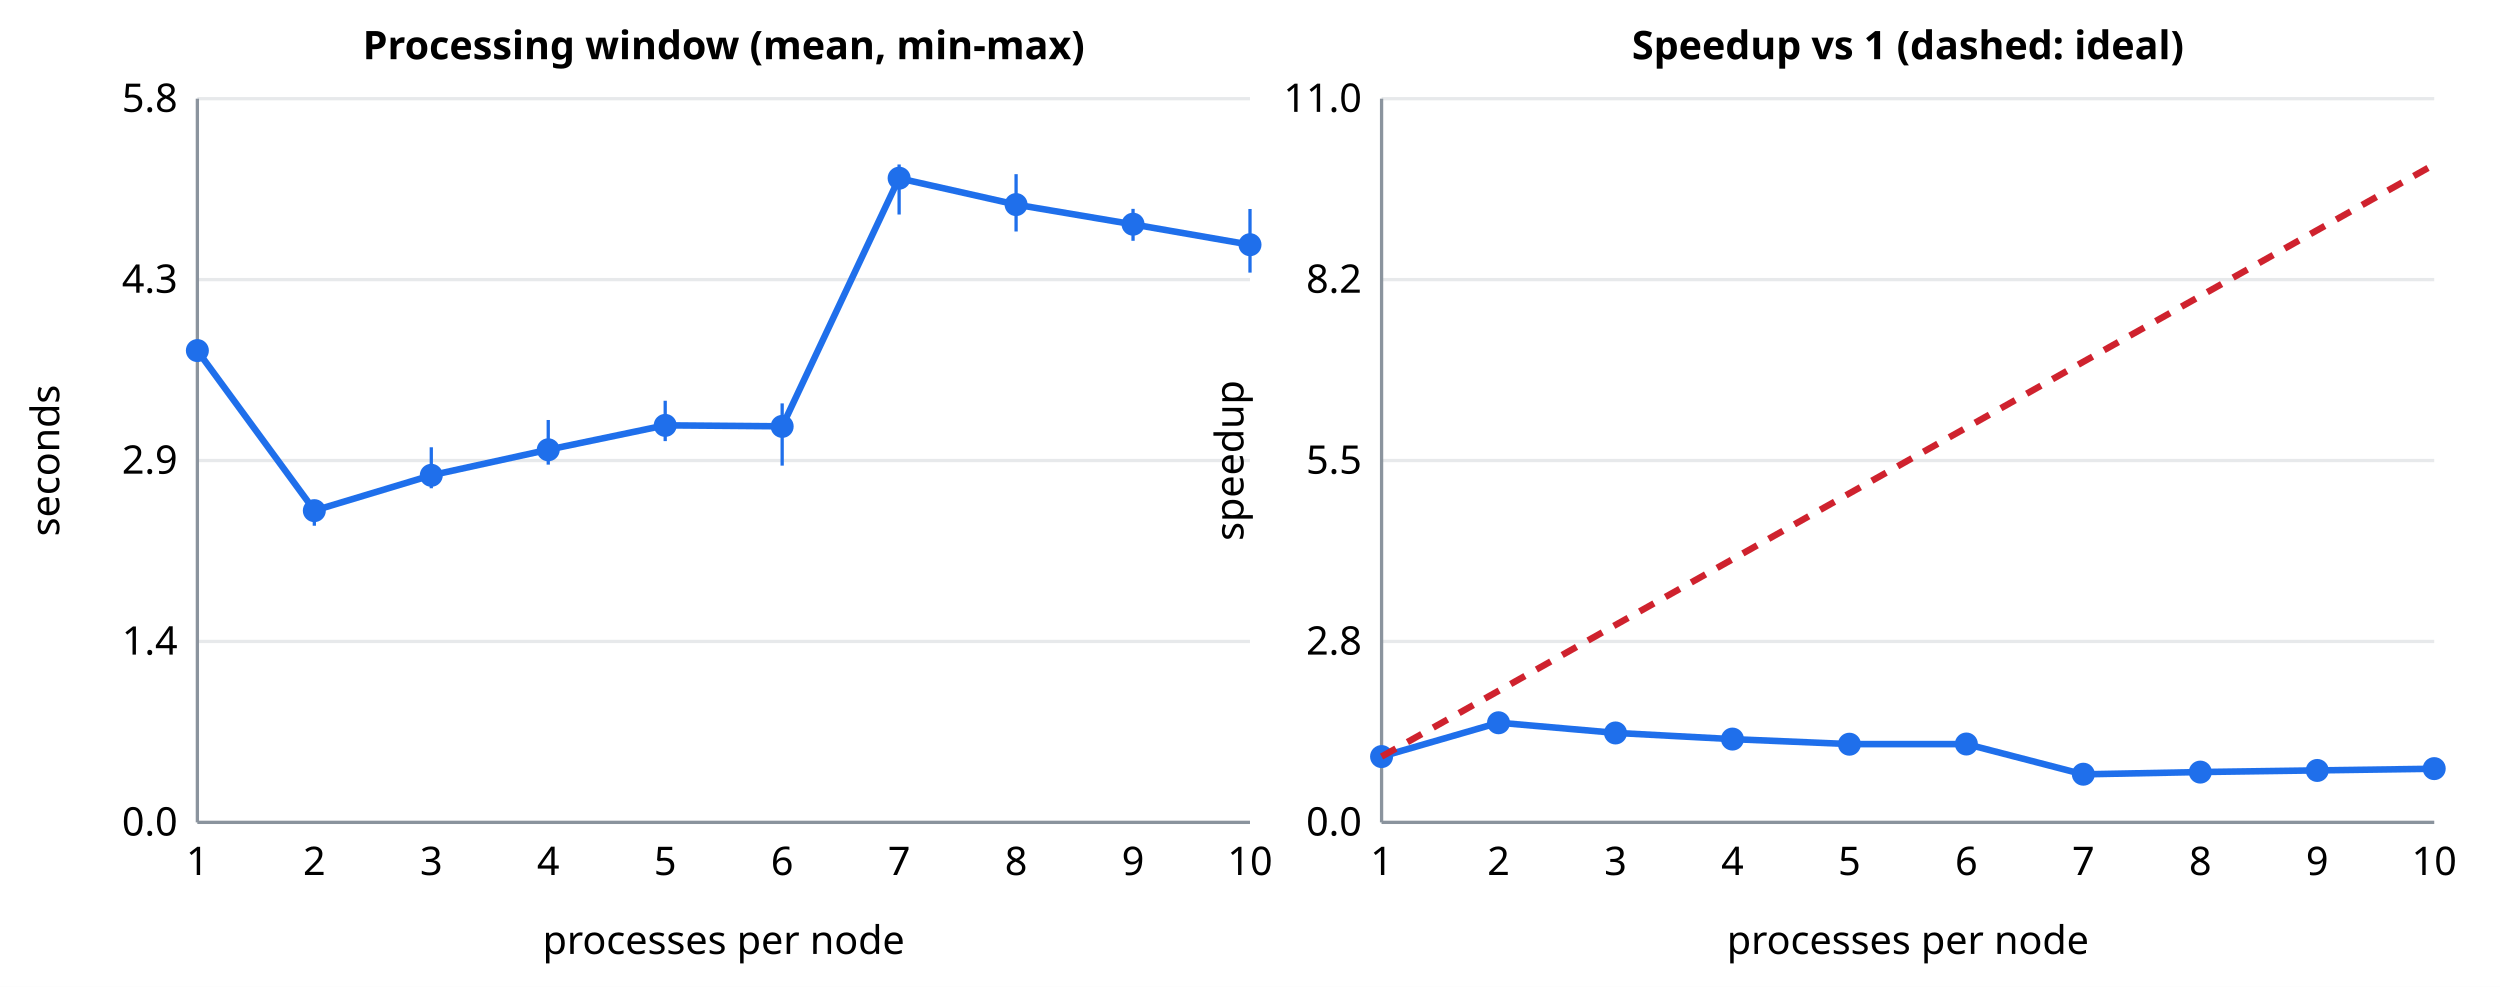
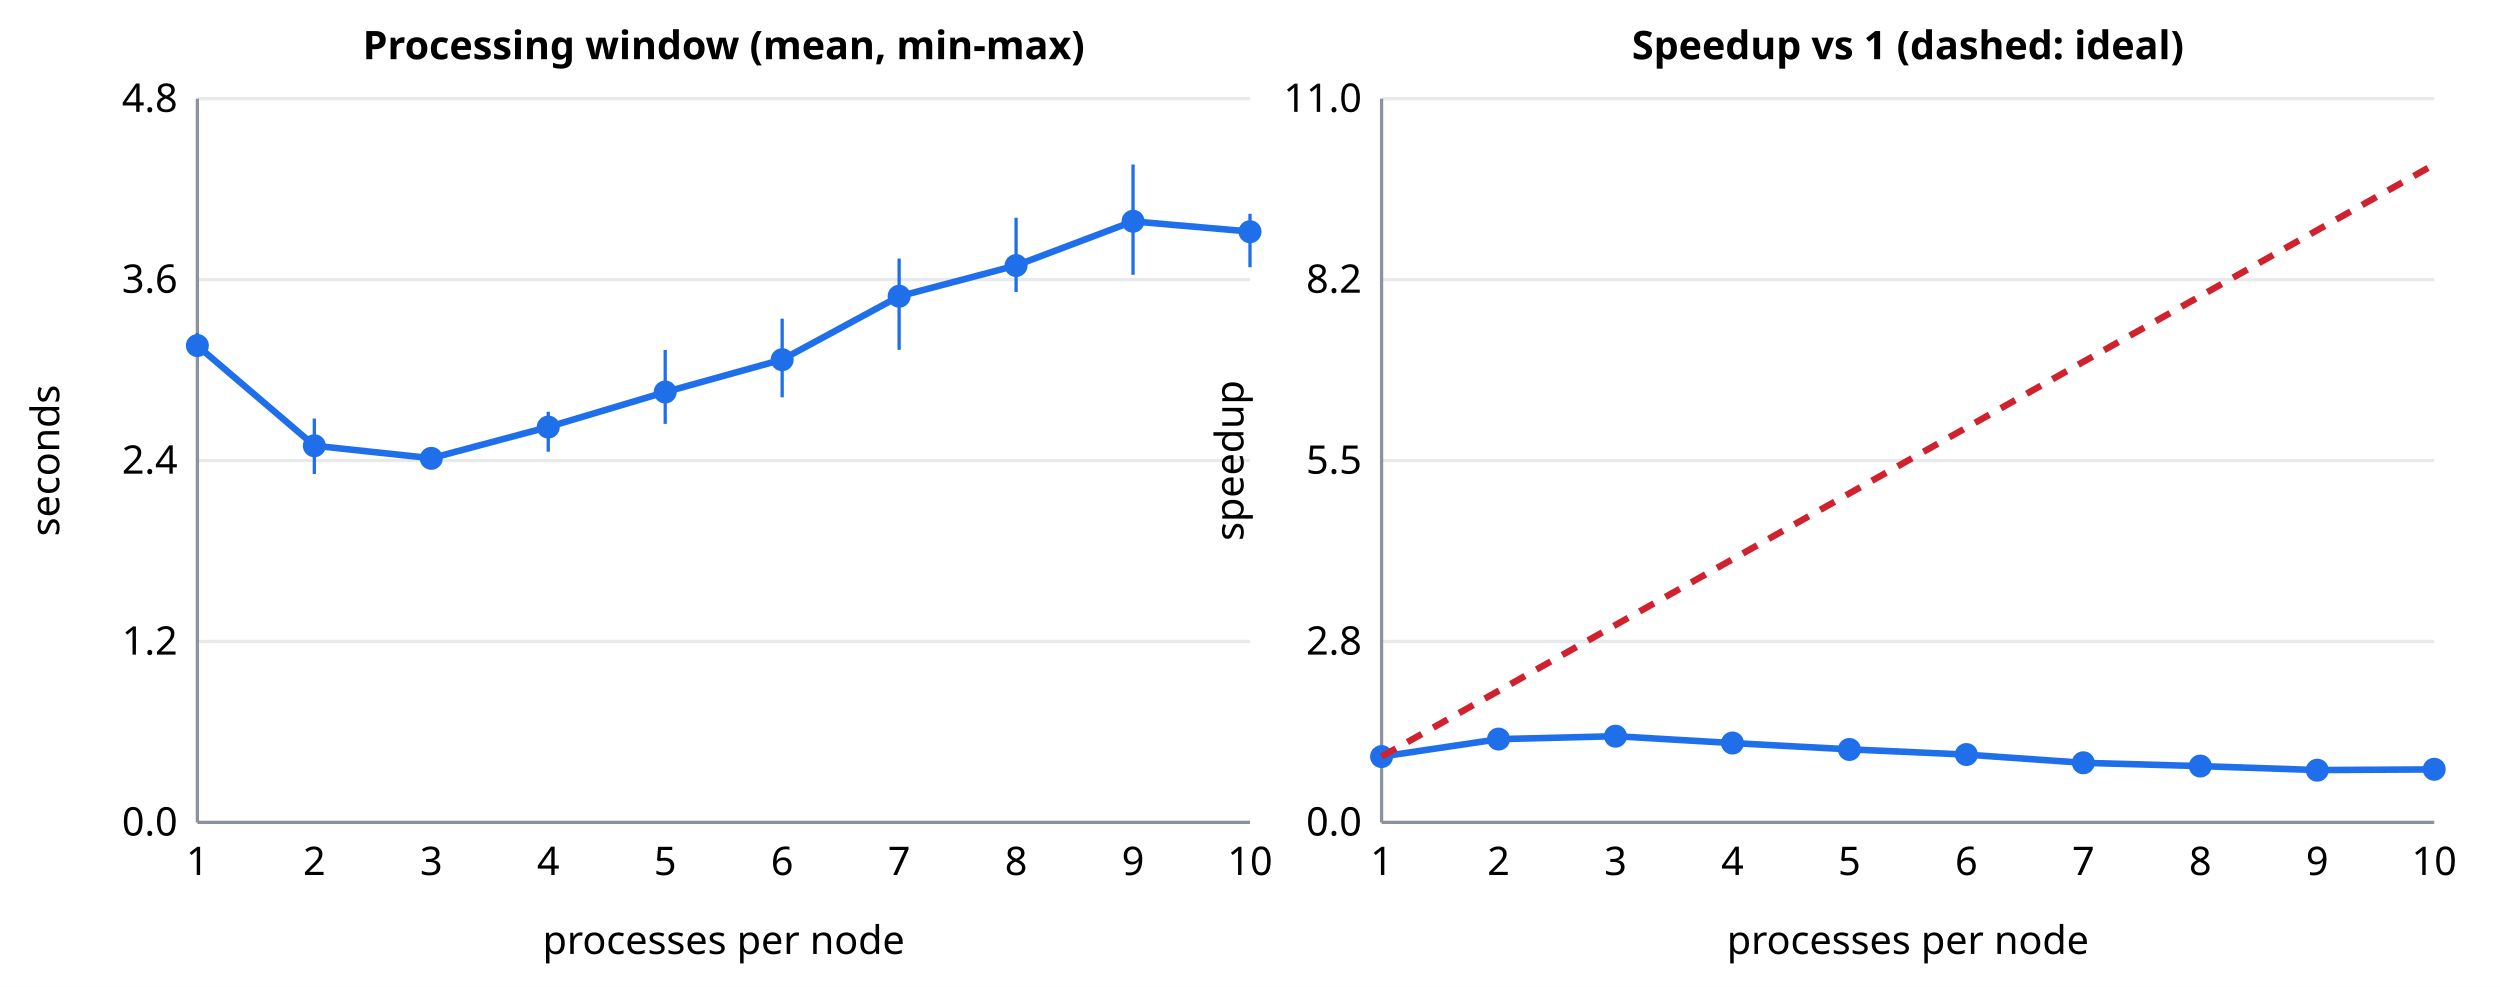
<svg xmlns="http://www.w3.org/2000/svg" viewBox="0 0 760 300" width="760" height="300" font-family="sans-serif" font-size="12">
  <rect width="100%" height="100%" fill="white" />
  <text x="220.0" y="18" text-anchor="middle" font-weight="bold">Processing window (mean, min-max)</text>
  <line x1="60" y1="250" x2="380.0" y2="250" stroke="#8b949e" />
  <line x1="60" y1="30" x2="60" y2="250" stroke="#8b949e" />
  <text x="220.0" y="290" text-anchor="middle">processes per node</text>
  <text x="18" y="140.0" text-anchor="middle" transform="rotate(-90 18 140.0)">seconds</text>
  <text x="60.0" y="266" text-anchor="middle">1</text>
  <text x="95.556" y="266" text-anchor="middle">2</text>
  <text x="131.111" y="266" text-anchor="middle">3</text>
  <text x="166.667" y="266" text-anchor="middle">4</text>
  <text x="202.222" y="266" text-anchor="middle">5</text>
  <text x="237.778" y="266" text-anchor="middle">6</text>
  <text x="273.333" y="266" text-anchor="middle">7</text>
  <text x="308.889" y="266" text-anchor="middle">8</text>
  <text x="344.444" y="266" text-anchor="middle">9</text>
  <text x="380.0" y="266" text-anchor="middle">10</text>
  <text x="54" y="254.0" text-anchor="end">0.0</text>
  <line x1="60" y1="250.0" x2="380.0" y2="250.0" stroke="#8b949e" stroke-opacity="0.2" />
-   <text x="54" y="199.0" text-anchor="end">1.4</text>
+   <text x="54" y="199.0" text-anchor="end">1.2</text>
  <line x1="60" y1="195.0" x2="380.0" y2="195.0" stroke="#8b949e" stroke-opacity="0.2" />
-   <text x="54" y="144.0" text-anchor="end">2.9</text>
+   <text x="54" y="144.0" text-anchor="end">2.4</text>
  <line x1="60" y1="140.0" x2="380.0" y2="140.0" stroke="#8b949e" stroke-opacity="0.2" />
-   <text x="54" y="89" text-anchor="end">4.3</text>
-   <line x1="60" y1="85" x2="380.0" y2="85" stroke="#8b949e" stroke-opacity="0.2" />
-   <text x="54" y="34.0" text-anchor="end">5.8</text>
+   <text x="54" y="89.0" text-anchor="end">3.6</text>
+   <line x1="60" y1="85.0" x2="380.0" y2="85.0" stroke="#8b949e" stroke-opacity="0.2" />
+   <text x="54" y="34.0" text-anchor="end">4.8</text>
  <line x1="60" y1="30.0" x2="380.0" y2="30.0" stroke="#8b949e" stroke-opacity="0.2" />
-   <polyline points="60.0,106.6 95.6,155.2 131.1,144.5 166.7,136.7 202.2,129.3 237.8,129.6 273.3,54.2 308.9,62.2 344.4,68.2 380.0,74.4" fill="none" stroke="#1f6feb" stroke-width="2" />
-   <line x1="60.0" y1="108.41" x2="60.0" y2="104.702" stroke="#1f6feb" />
-   <circle cx="60.0" cy="106.575" r="3.5" fill="#1f6feb" />
-   <line x1="95.556" y1="159.824" x2="95.556" y2="152.446" stroke="#1f6feb" />
-   <circle cx="95.556" cy="155.237" r="3.5" fill="#1f6feb" />
-   <line x1="131.111" y1="148.433" x2="131.111" y2="135.971" stroke="#1f6feb" />
-   <circle cx="131.111" cy="144.495" r="3.5" fill="#1f6feb" />
-   <line x1="166.667" y1="141.246" x2="166.667" y2="127.676" stroke="#1f6feb" />
-   <circle cx="166.667" cy="136.735" r="3.5" fill="#1f6feb" />
-   <line x1="202.222" y1="134.098" x2="202.222" y2="121.827" stroke="#1f6feb" />
-   <circle cx="202.222" cy="129.32" r="3.5" fill="#1f6feb" />
-   <line x1="237.778" y1="141.552" x2="237.778" y2="122.63" stroke="#1f6feb" />
-   <circle cx="237.778" cy="129.625" r="3.5" fill="#1f6feb" />
-   <line x1="273.333" y1="65.214" x2="273.333" y2="50.0" stroke="#1f6feb" />
-   <circle cx="273.333" cy="54.167" r="3.5" fill="#1f6feb" />
-   <line x1="308.889" y1="70.375" x2="308.889" y2="52.943" stroke="#1f6feb" />
-   <circle cx="308.889" cy="62.194" r="3.5" fill="#1f6feb" />
-   <line x1="344.444" y1="73.203" x2="344.444" y2="63.494" stroke="#1f6feb" />
-   <circle cx="344.444" cy="68.157" r="3.5" fill="#1f6feb" />
-   <line x1="380.0" y1="82.875" x2="380.0" y2="63.532" stroke="#1f6feb" />
-   <circle cx="380.0" cy="74.388" r="3.5" fill="#1f6feb" />
+   <polyline points="60.0,105.1 95.6,135.5 131.1,139.3 166.7,129.8 202.2,119.2 237.8,109.3 273.3,90.1 308.9,80.7 344.4,67.3 380.0,70.4" fill="none" stroke="#1f6feb" stroke-width="2" />
+   <line x1="60.0" y1="108.468" x2="60.0" y2="101.223" stroke="#1f6feb" />
+   <circle cx="60.0" cy="105.053" r="3.5" fill="#1f6feb" />
+   <line x1="95.556" y1="144.093" x2="95.556" y2="127.25" stroke="#1f6feb" />
+   <circle cx="95.556" cy="135.51" r="3.5" fill="#1f6feb" />
+   <line x1="131.111" y1="141.509" x2="131.111" y2="137.54" stroke="#1f6feb" />
+   <circle cx="131.111" cy="139.34" r="3.5" fill="#1f6feb" />
+   <line x1="166.667" y1="137.31" x2="166.667" y2="125.173" stroke="#1f6feb" />
+   <circle cx="166.667" cy="129.834" r="3.5" fill="#1f6feb" />
+   <line x1="202.222" y1="128.865" x2="202.222" y2="106.391" stroke="#1f6feb" />
+   <circle cx="202.222" cy="119.174" r="3.5" fill="#1f6feb" />
+   <line x1="237.778" y1="120.789" x2="237.778" y2="96.885" stroke="#1f6feb" />
+   <circle cx="237.778" cy="109.345" r="3.5" fill="#1f6feb" />
+   <line x1="273.333" y1="106.345" x2="273.333" y2="78.611" stroke="#1f6feb" />
+   <circle cx="273.333" cy="90.055" r="3.5" fill="#1f6feb" />
+   <line x1="308.889" y1="88.763" x2="308.889" y2="66.198" stroke="#1f6feb" />
+   <circle cx="308.889" cy="80.734" r="3.5" fill="#1f6feb" />
+   <line x1="344.444" y1="83.549" x2="344.444" y2="50" stroke="#1f6feb" />
+   <circle cx="344.444" cy="67.259" r="3.5" fill="#1f6feb" />
+   <line x1="380.0" y1="81.241" x2="380.0" y2="64.998" stroke="#1f6feb" />
+   <circle cx="380.0" cy="70.443" r="3.5" fill="#1f6feb" />
  <text x="580.0" y="18" text-anchor="middle" font-weight="bold">Speedup vs 1 (dashed: ideal)</text>
  <line x1="420" y1="250" x2="740.0" y2="250" stroke="#8b949e" />
  <line x1="420" y1="30" x2="420" y2="250" stroke="#8b949e" />
  <text x="580.0" y="290" text-anchor="middle">processes per node</text>
  <text x="378" y="140.0" text-anchor="middle" transform="rotate(-90 378 140.0)">speedup</text>
  <text x="420.0" y="266" text-anchor="middle">1</text>
  <text x="455.556" y="266" text-anchor="middle">2</text>
  <text x="491.111" y="266" text-anchor="middle">3</text>
  <text x="526.667" y="266" text-anchor="middle">4</text>
  <text x="562.222" y="266" text-anchor="middle">5</text>
  <text x="597.778" y="266" text-anchor="middle">6</text>
  <text x="633.333" y="266" text-anchor="middle">7</text>
  <text x="668.889" y="266" text-anchor="middle">8</text>
  <text x="704.444" y="266" text-anchor="middle">9</text>
  <text x="740.0" y="266" text-anchor="middle">10</text>
  <text x="414" y="254.0" text-anchor="end">0.0</text>
  <line x1="420" y1="250.0" x2="740.0" y2="250.0" stroke="#8b949e" stroke-opacity="0.2" />
  <text x="414" y="199.0" text-anchor="end">2.8</text>
  <line x1="420" y1="195.0" x2="740.0" y2="195.0" stroke="#8b949e" stroke-opacity="0.2" />
  <text x="414" y="144.0" text-anchor="end">5.5</text>
  <line x1="420" y1="140.0" x2="740.0" y2="140.0" stroke="#8b949e" stroke-opacity="0.2" />
  <text x="414" y="89.0" text-anchor="end">8.2</text>
  <line x1="420" y1="85.0" x2="740.0" y2="85.0" stroke="#8b949e" stroke-opacity="0.2" />
  <text x="414" y="34.0" text-anchor="end">11.0</text>
  <line x1="420" y1="30.0" x2="740.0" y2="30.0" stroke="#8b949e" stroke-opacity="0.2" />
-   <polyline points="420.0,230.0 455.6,219.7 491.1,222.8 526.7,224.7 562.2,226.2 597.8,226.2 633.3,235.4 668.9,234.7 704.4,234.2 740.0,233.7" fill="none" stroke="#1f6feb" stroke-width="2" />
+   <polyline points="420.0,230.0 455.6,224.7 491.1,223.8 526.7,225.9 562.2,227.8 597.8,229.4 633.3,231.9 668.9,232.9 704.4,234.1 740.0,233.9" fill="none" stroke="#1f6feb" stroke-width="2" />
  <line x1="420.0" y1="230.0" x2="420.0" y2="230.0" stroke="#1f6feb" />
  <circle cx="420.0" cy="230.0" r="3.5" fill="#1f6feb" />
-   <line x1="455.556" y1="219.72" x2="455.556" y2="219.72" stroke="#1f6feb" />
-   <circle cx="455.556" cy="219.72" r="3.5" fill="#1f6feb" />
-   <line x1="491.111" y1="222.82" x2="491.111" y2="222.82" stroke="#1f6feb" />
-   <circle cx="491.111" cy="222.82" r="3.5" fill="#1f6feb" />
-   <line x1="526.667" y1="224.68" x2="526.667" y2="224.68" stroke="#1f6feb" />
-   <circle cx="526.667" cy="224.68" r="3.5" fill="#1f6feb" />
-   <line x1="562.222" y1="226.24" x2="562.222" y2="226.24" stroke="#1f6feb" />
-   <circle cx="562.222" cy="226.24" r="3.5" fill="#1f6feb" />
-   <line x1="597.778" y1="226.18" x2="597.778" y2="226.18" stroke="#1f6feb" />
-   <circle cx="597.778" cy="226.18" r="3.5" fill="#1f6feb" />
-   <line x1="633.333" y1="235.36" x2="633.333" y2="235.36" stroke="#1f6feb" />
-   <circle cx="633.333" cy="235.36" r="3.5" fill="#1f6feb" />
-   <line x1="668.889" y1="234.72" x2="668.889" y2="234.72" stroke="#1f6feb" />
-   <circle cx="668.889" cy="234.72" r="3.5" fill="#1f6feb" />
-   <line x1="704.444" y1="234.22" x2="704.444" y2="234.22" stroke="#1f6feb" />
-   <circle cx="704.444" cy="234.22" r="3.5" fill="#1f6feb" />
-   <line x1="740.0" y1="233.66" x2="740.0" y2="233.66" stroke="#1f6feb" />
-   <circle cx="740.0" cy="233.66" r="3.5" fill="#1f6feb" />
+   <line x1="455.556" y1="224.68" x2="455.556" y2="224.68" stroke="#1f6feb" />
+   <circle cx="455.556" cy="224.68" r="3.5" fill="#1f6feb" />
+   <line x1="491.111" y1="223.8" x2="491.111" y2="223.8" stroke="#1f6feb" />
+   <circle cx="491.111" cy="223.8" r="3.5" fill="#1f6feb" />
+   <line x1="526.667" y1="225.88" x2="526.667" y2="225.88" stroke="#1f6feb" />
+   <circle cx="526.667" cy="225.88" r="3.5" fill="#1f6feb" />
+   <line x1="562.222" y1="227.84" x2="562.222" y2="227.84" stroke="#1f6feb" />
+   <circle cx="562.222" cy="227.84" r="3.5" fill="#1f6feb" />
+   <line x1="597.778" y1="229.38" x2="597.778" y2="229.38" stroke="#1f6feb" />
+   <circle cx="597.778" cy="229.38" r="3.5" fill="#1f6feb" />
+   <line x1="633.333" y1="231.88" x2="633.333" y2="231.88" stroke="#1f6feb" />
+   <circle cx="633.333" cy="231.88" r="3.5" fill="#1f6feb" />
+   <line x1="668.889" y1="232.88" x2="668.889" y2="232.88" stroke="#1f6feb" />
+   <circle cx="668.889" cy="232.88" r="3.5" fill="#1f6feb" />
+   <line x1="704.444" y1="234.14" x2="704.444" y2="234.14" stroke="#1f6feb" />
+   <circle cx="704.444" cy="234.14" r="3.5" fill="#1f6feb" />
+   <line x1="740.0" y1="233.86" x2="740.0" y2="233.86" stroke="#1f6feb" />
+   <circle cx="740.0" cy="233.86" r="3.5" fill="#1f6feb" />
  <polyline points="420.0,230.0 455.6,210.0 491.1,190.0 526.7,170.0 562.2,150.0 597.8,130.0 633.3,110.0 668.9,90.0 704.4,70.0 740.0,50.0" fill="none" stroke="#cf222e" stroke-width="2" stroke-dasharray="5 4" />
</svg>
